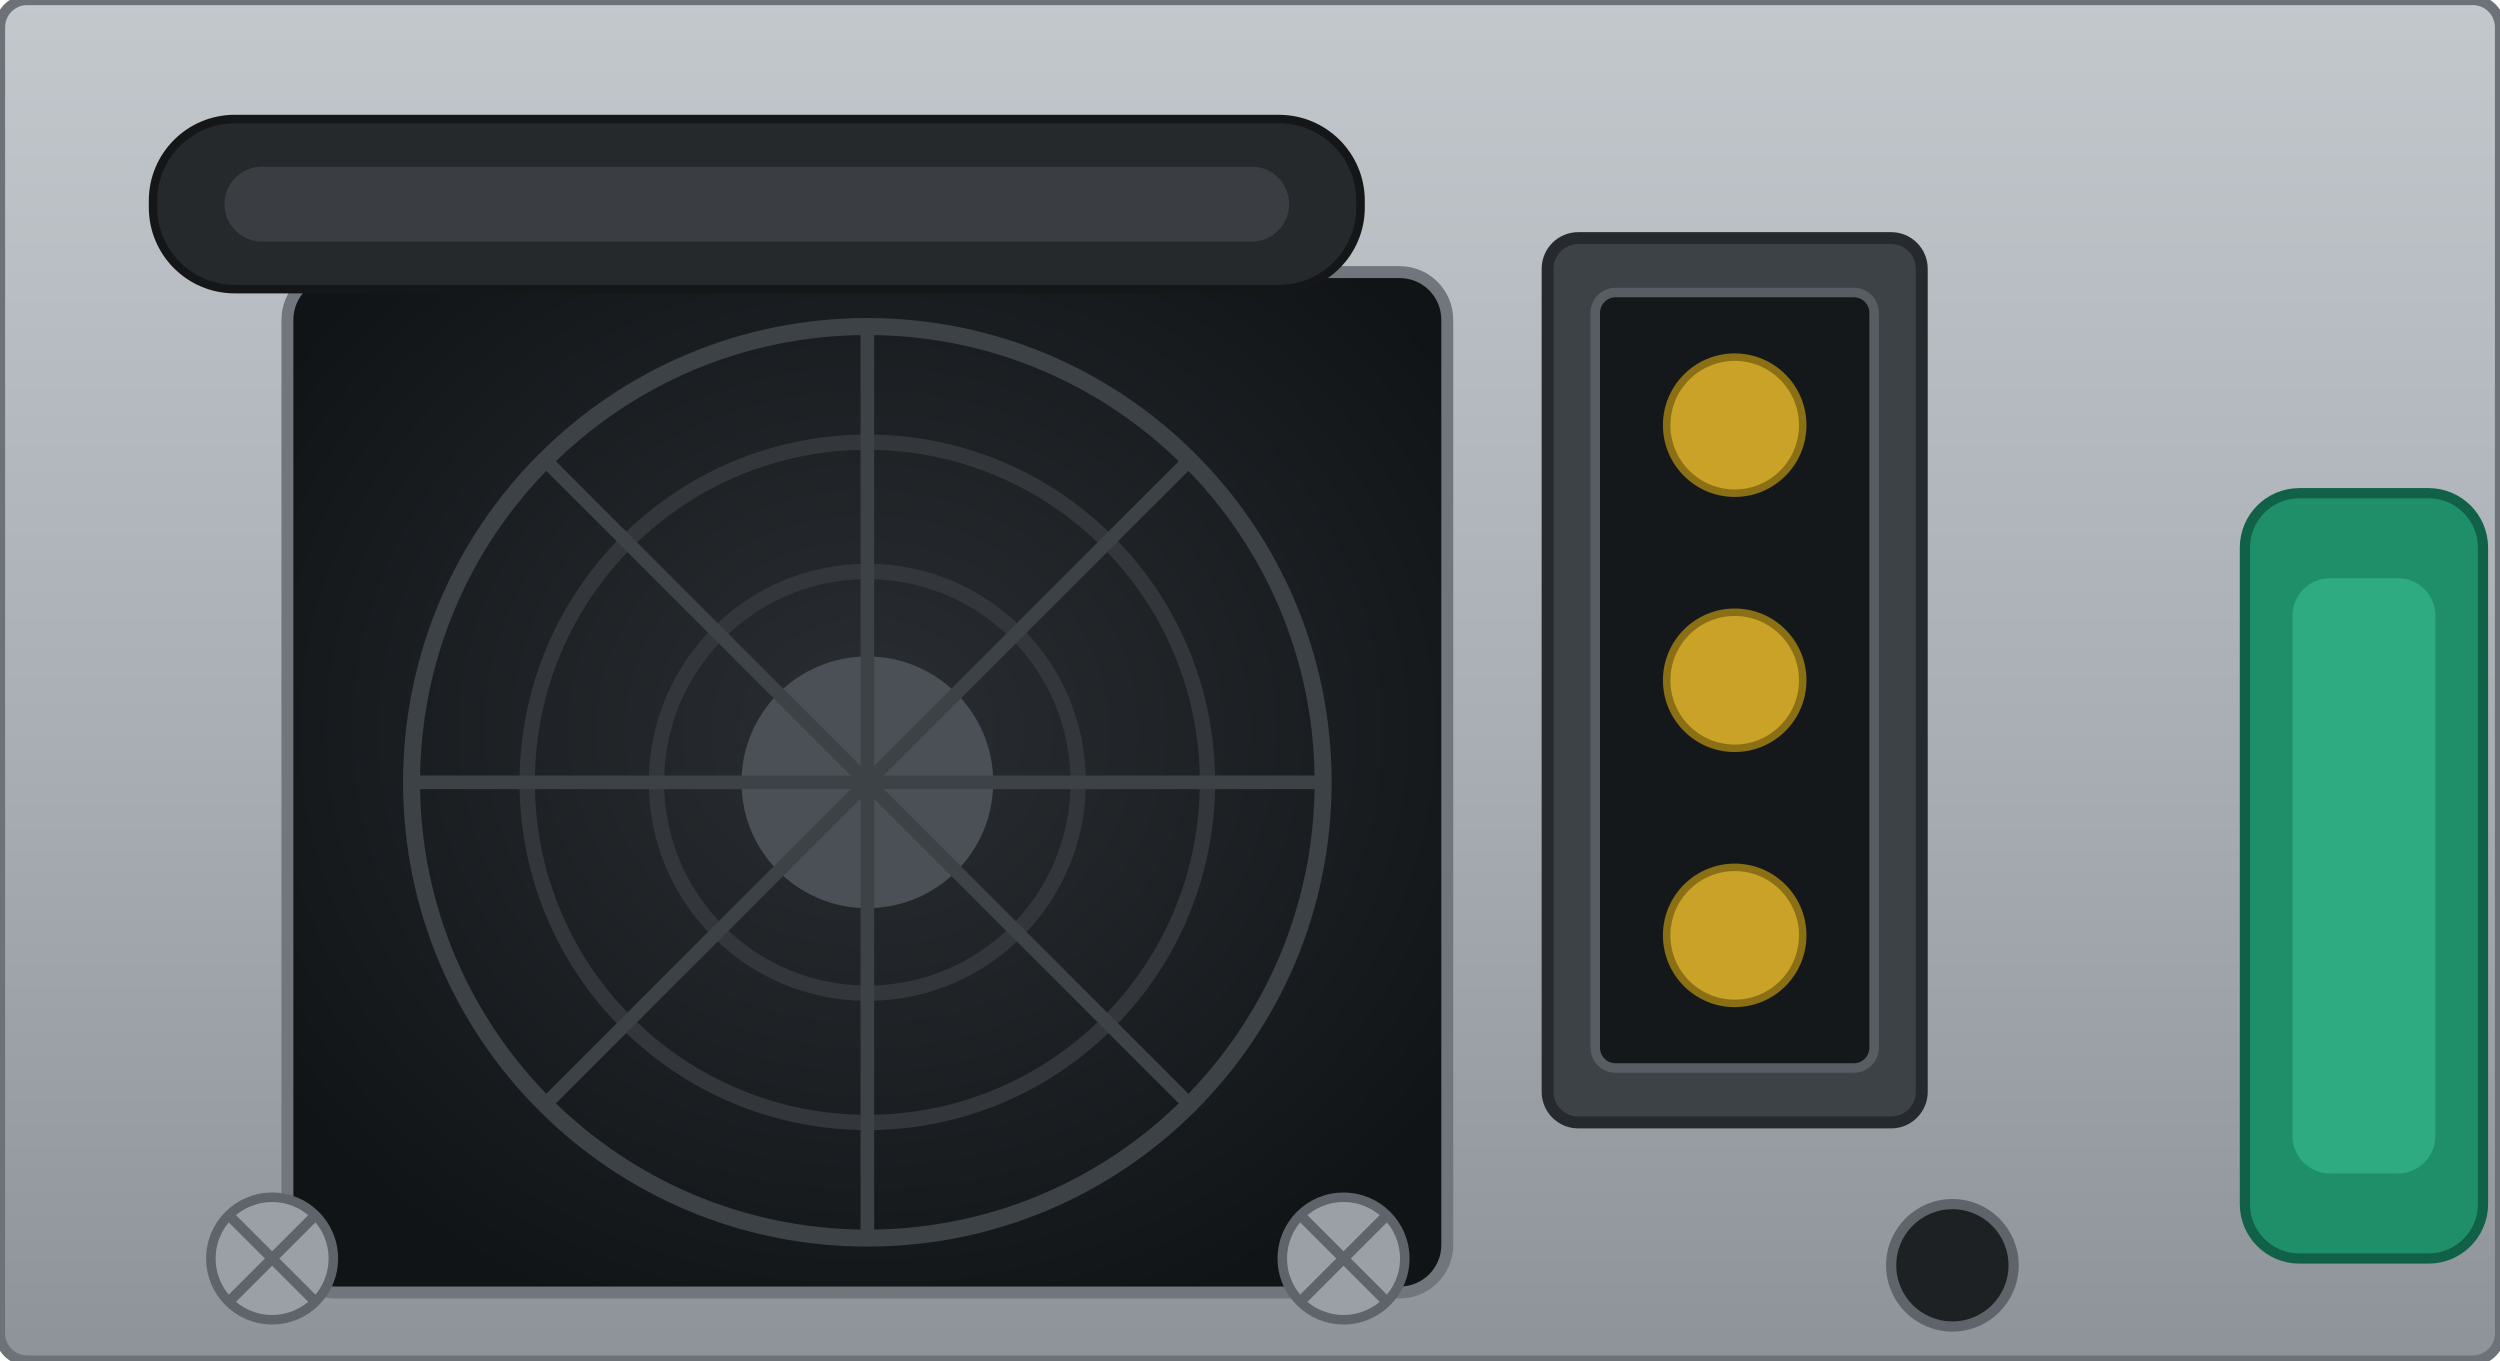
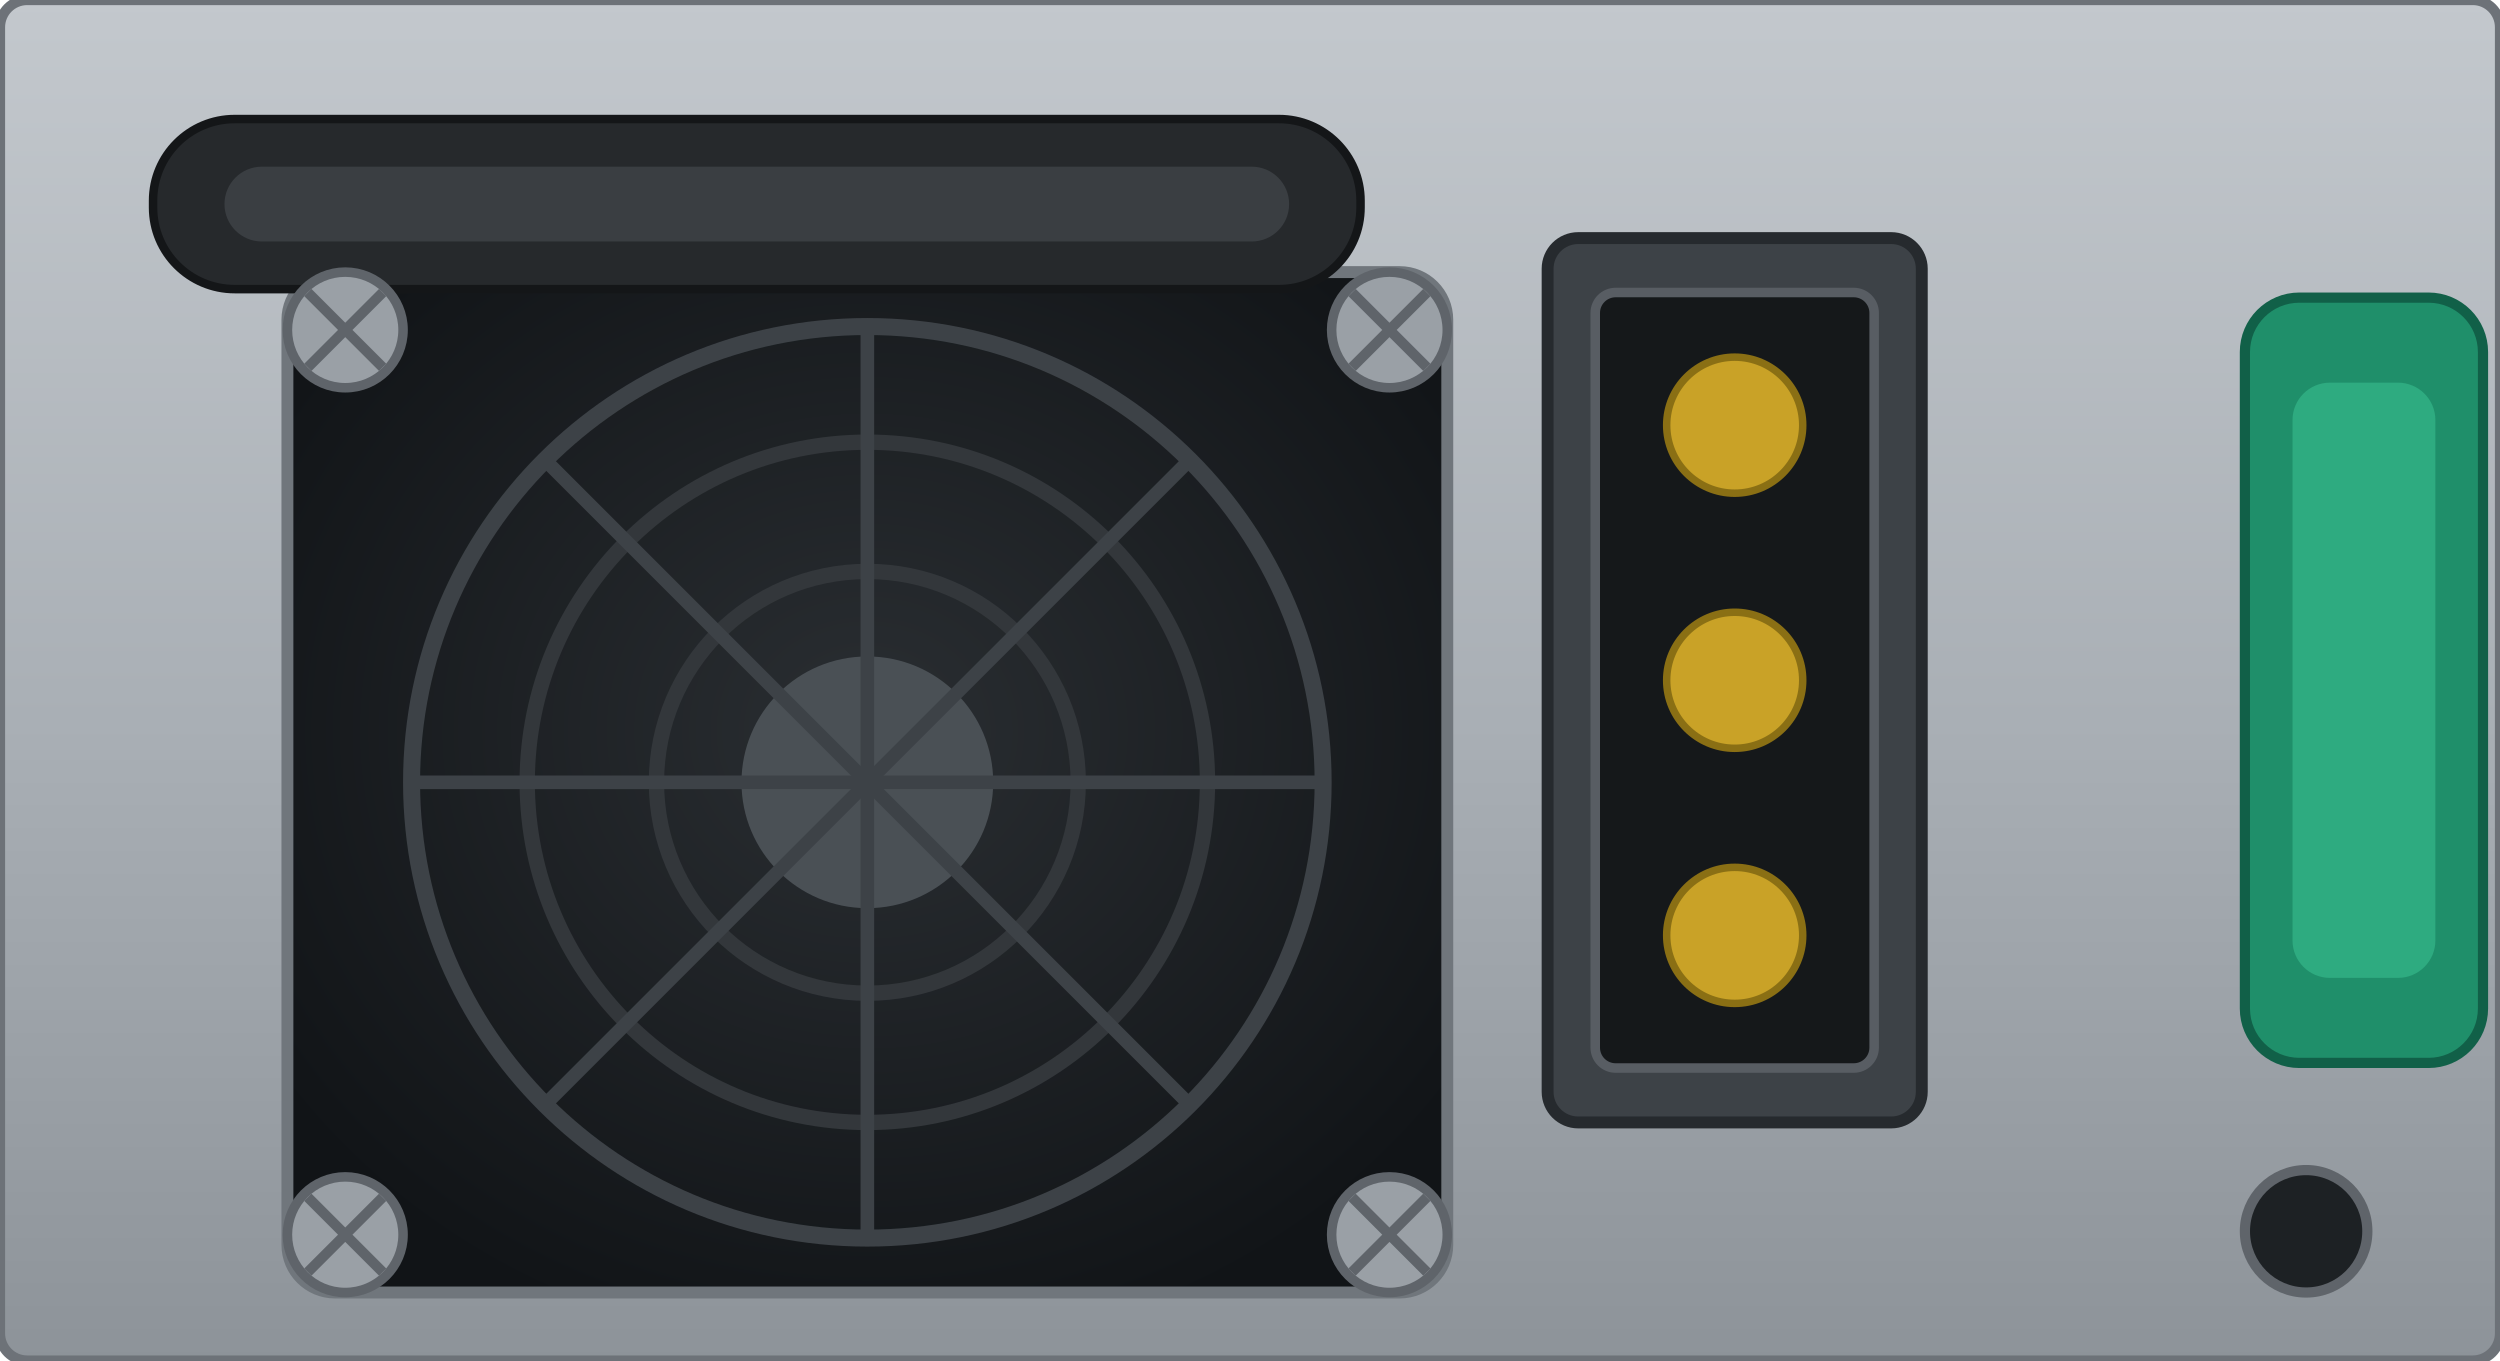
<svg xmlns="http://www.w3.org/2000/svg" width="73.5mm" height="40mm" viewBox="0 0 73.5 40">
  <defs>
    <linearGradient id="metal" x1="0" y1="0" x2="0" y2="1">
      <stop offset="0" stop-color="#c3c8cd" />
      <stop offset="0.55" stop-color="#a8aeb4" />
      <stop offset="1" stop-color="#8d9399" />
    </linearGradient>
    <radialGradient id="fanwell" cx="0.5" cy="0.45" r="0.62">
      <stop offset="0" stop-color="#2a2e32" />
      <stop offset="1" stop-color="#111417" />
    </radialGradient>
  </defs>
  <rect id="body" x="0" y="0" width="73.5" height="40" rx="0.8" fill="url(#metal)" stroke="#6d7278" stroke-width="0.3" />
  <g id="fan-aperture">
    <rect x="8.45" y="8" width="34.1" height="30" rx="1.4" fill="url(#fanwell)" stroke="#70767c" stroke-width="0.35" />
    <circle cx="25.5" cy="23" r="13.4" fill="none" stroke="#3d4247" stroke-width="0.5" />
    <circle cx="25.5" cy="23" r="10.0" fill="none" stroke="#33373b" stroke-width="0.45" />
    <circle cx="25.5" cy="23" r="6.2" fill="none" stroke="#33373b" stroke-width="0.45" />
    <circle cx="25.5" cy="23" r="3.7" fill="#4a5055" />
    <g stroke="#3d4247" stroke-width="0.4">
      <path d="M 25.5 9.6 V 36.4" />
      <path d="M 12.1 23 H 38.9" />
      <path d="M 16.0 13.5 L 35.0 32.5" />
      <path d="M 35.0 13.5 L 16.0 32.5" />
    </g>
  </g>
  <g id="handle">
    <rect x="4.5" y="3.5" width="35.5" height="5" rx="2.4" fill="#26292c" stroke="#141618" stroke-width="0.25" />
    <rect x="6.6" y="4.9" width="31.3" height="2.2" rx="1.1" fill="#3a3e42" />
  </g>
+   <g fill="#9aa0a6" stroke="#5f646a" stroke-width="0.28">
+     <circle id="screw-tl" cx="10.15" cy="9.70" r="1.70" />
+     <circle id="screw-tr" cx="40.85" cy="9.70" r="1.70" />
+     <circle id="screw-bl" cx="10.15" cy="36.30" r="1.70" />
+     <circle id="screw-br" cx="40.85" cy="36.30" r="1.70" />
+   </g>
+   <g stroke="#5f646a" stroke-width="0.3" fill="none">
+     <path d="M 9.05 8.60 L 11.25 10.80 M 11.25 8.60 L 9.05 10.80" />
+     <path d="M 39.75 8.60 L 41.95 10.80 M 41.95 8.60 L 39.75 10.80" />
+     <path d="M 9.05 35.20 L 11.25 37.40 M 11.25 35.20 L 9.05 37.40" />
+     <path d="M 39.75 35.20 L 41.95 37.40 M 41.95 35.20 L 39.75 37.40" />
+   </g>
  <g id="dc-terminal">
    <rect x="45.5" y="7" width="11" height="26" rx="0.9" fill="#3d4247" stroke="#262a2e" stroke-width="0.35" />
    <rect x="46.9" y="8.6" width="8.2" height="22.8" rx="0.6" fill="#15181a" stroke="#585d63" stroke-width="0.28" />
    <g fill="#c9a227" stroke="#8a6f14" stroke-width="0.22">
      <circle cx="51.0" cy="12.5" r="2.0" />
      <circle cx="51.0" cy="20.0" r="2.0" />
      <circle cx="51.0" cy="27.5" r="2.0" />
    </g>
  </g>
  <g id="latch">
-     <rect x="66" y="14.5" width="7" height="22.5" rx="1.6" fill="#1f8f6a" stroke="#116048" stroke-width="0.3" />
-     <rect x="67.4" y="17.0" width="4.2" height="17.5" rx="1.1" fill="#2eab80" />
+     <rect x="66" y="8.75" width="7" height="22.5" rx="1.6" fill="#1f8f6a" stroke="#116048" stroke-width="0.3" />
+     <rect x="67.4" y="11.25" width="4.2" height="17.5" rx="1.1" fill="#2eab80" />
  </g>
-   <g id="screws" fill="#9aa0a6" stroke="#5f646a" stroke-width="0.28">
-     <circle id="screw-left" cx="8.0" cy="37.0" r="1.8" />
-     <circle id="screw-mid" cx="39.5" cy="37.0" r="1.8" />
-   </g>
-   <g stroke="#5f646a" stroke-width="0.3" fill="none">
-     <path d="M 6.8 35.8 L 9.2 38.2 M 9.2 35.8 L 6.8 38.2" />
-     <path d="M 38.3 35.8 L 40.7 38.2 M 40.7 35.8 L 38.3 38.2" />
-   </g>
-   <circle id="lamp-status" cx="57.4" cy="37.2" r="1.8" fill="#1d2124" stroke="#5f646a" stroke-width="0.3" />
+   <circle id="lamp-status" cx="67.8" cy="36.2" r="1.8" fill="#1d2124" stroke="#5f646a" stroke-width="0.3" />
</svg>
